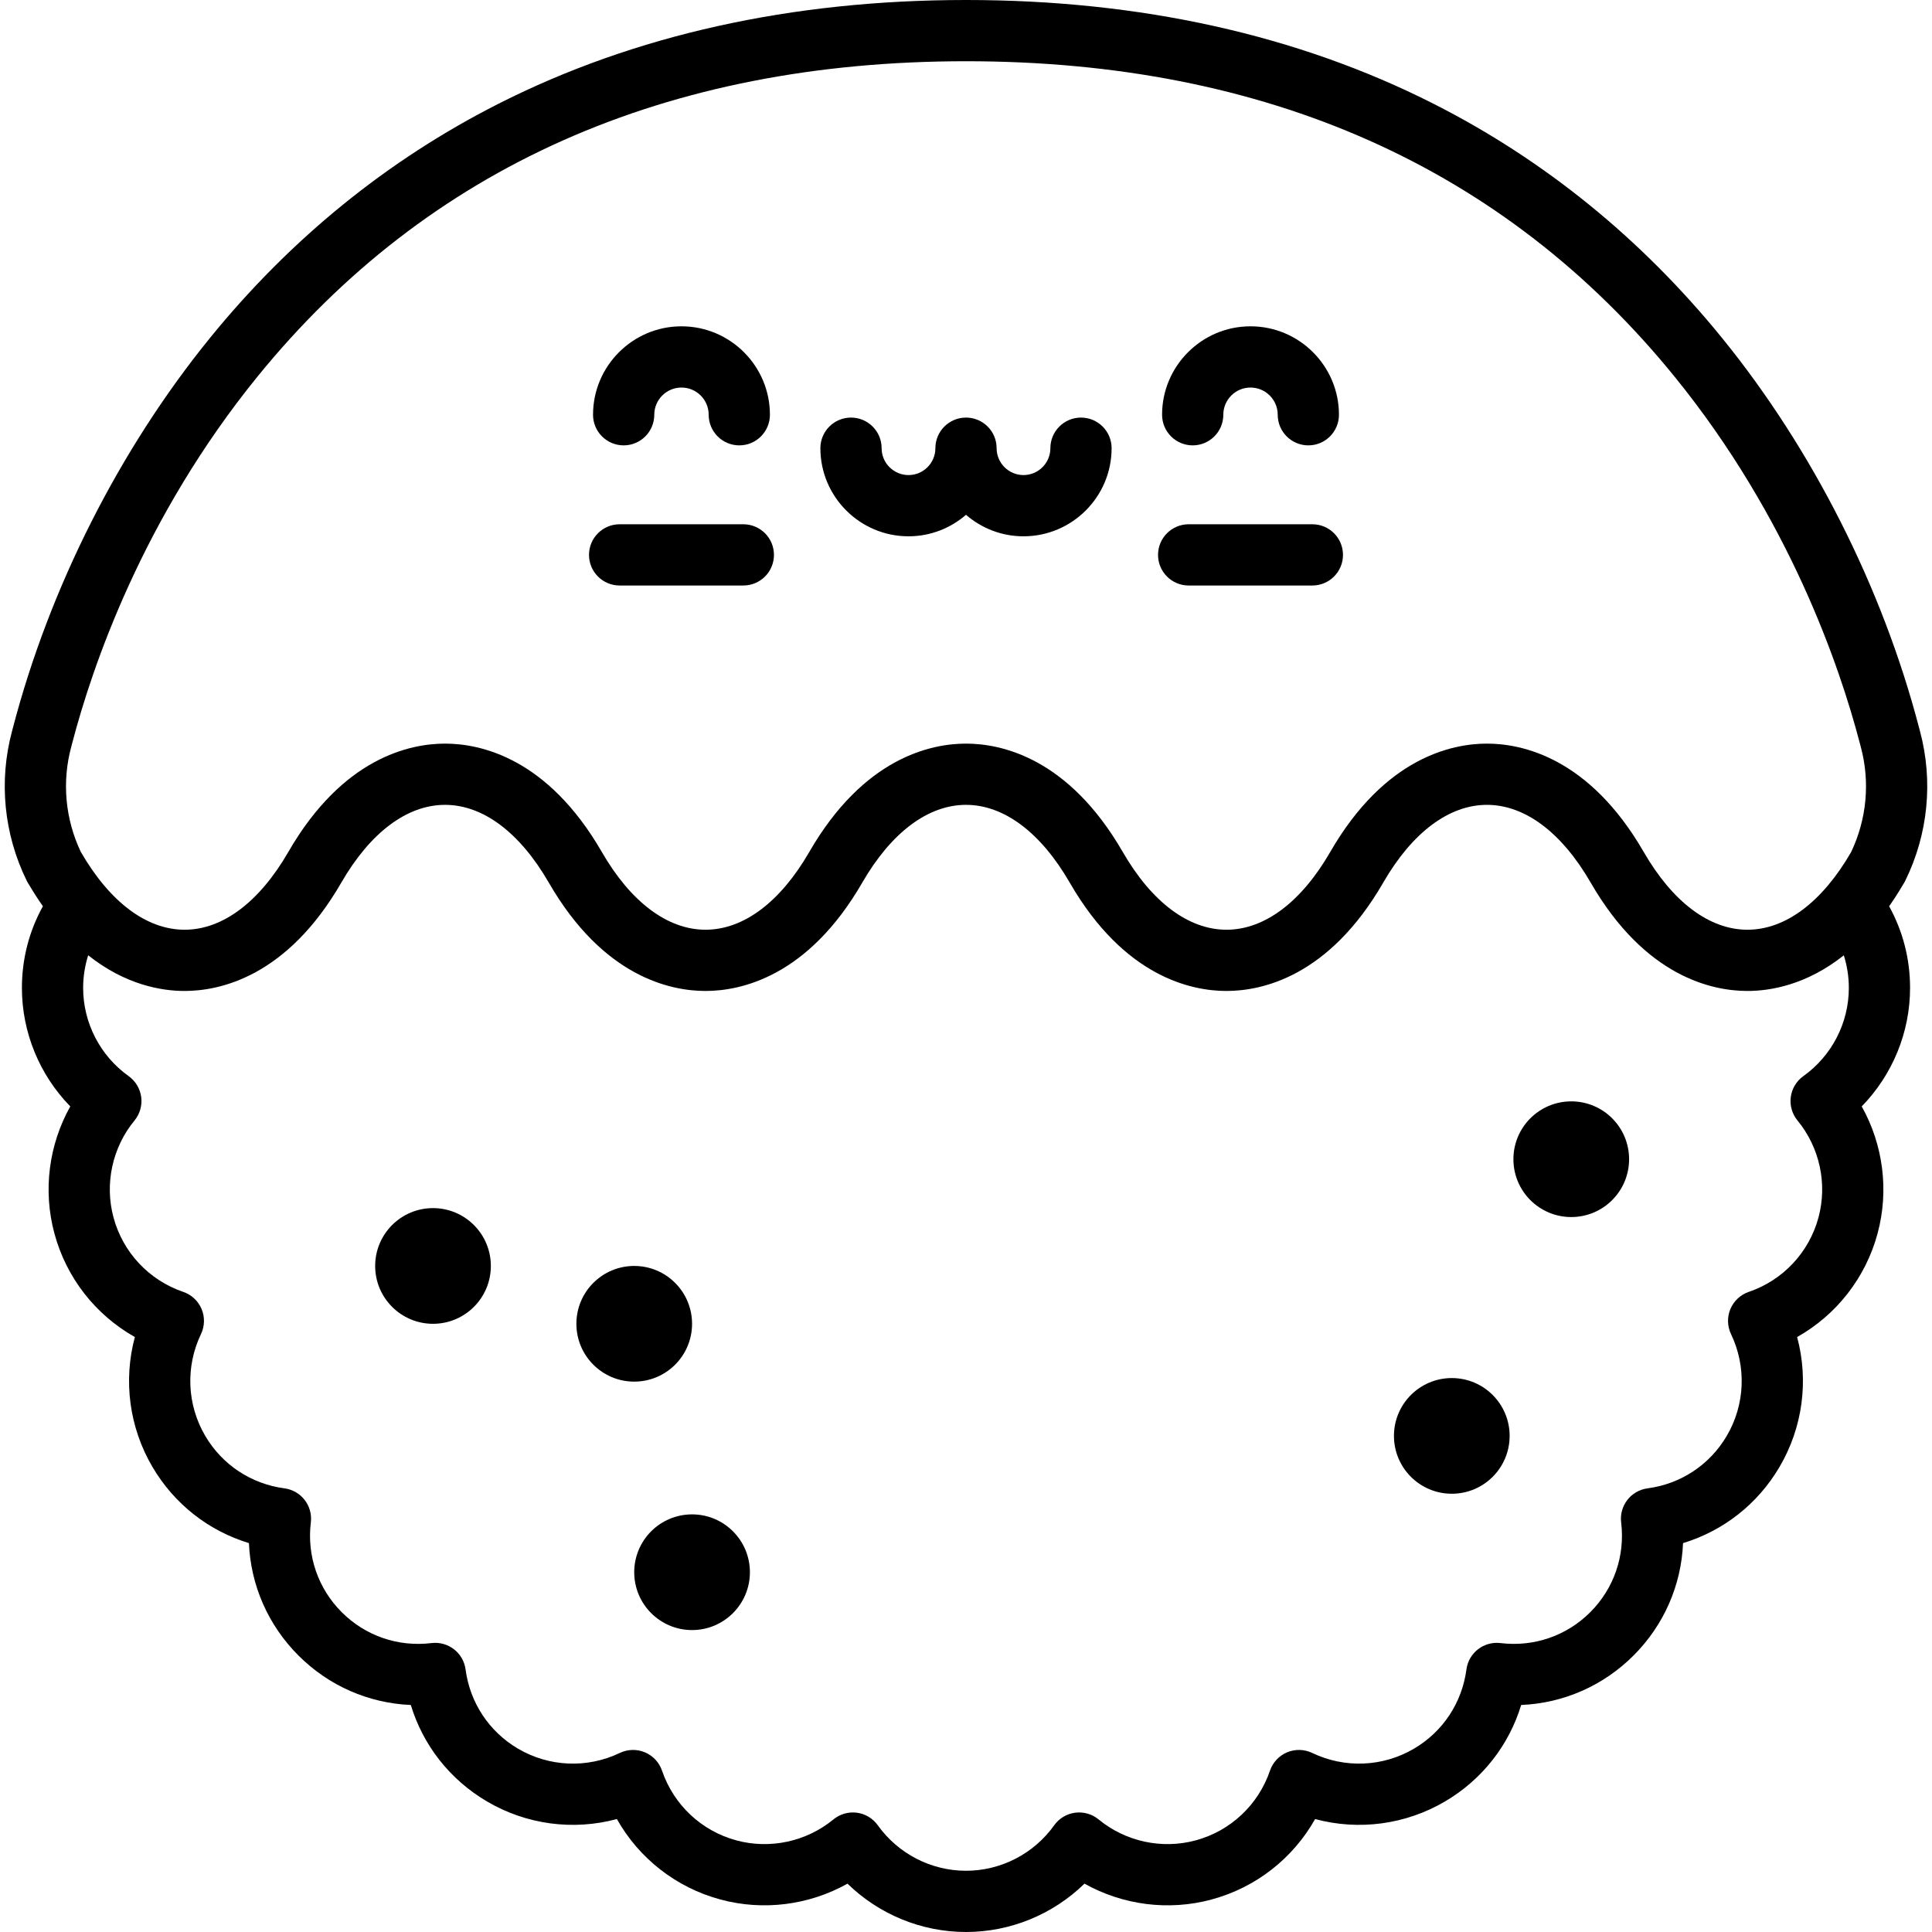
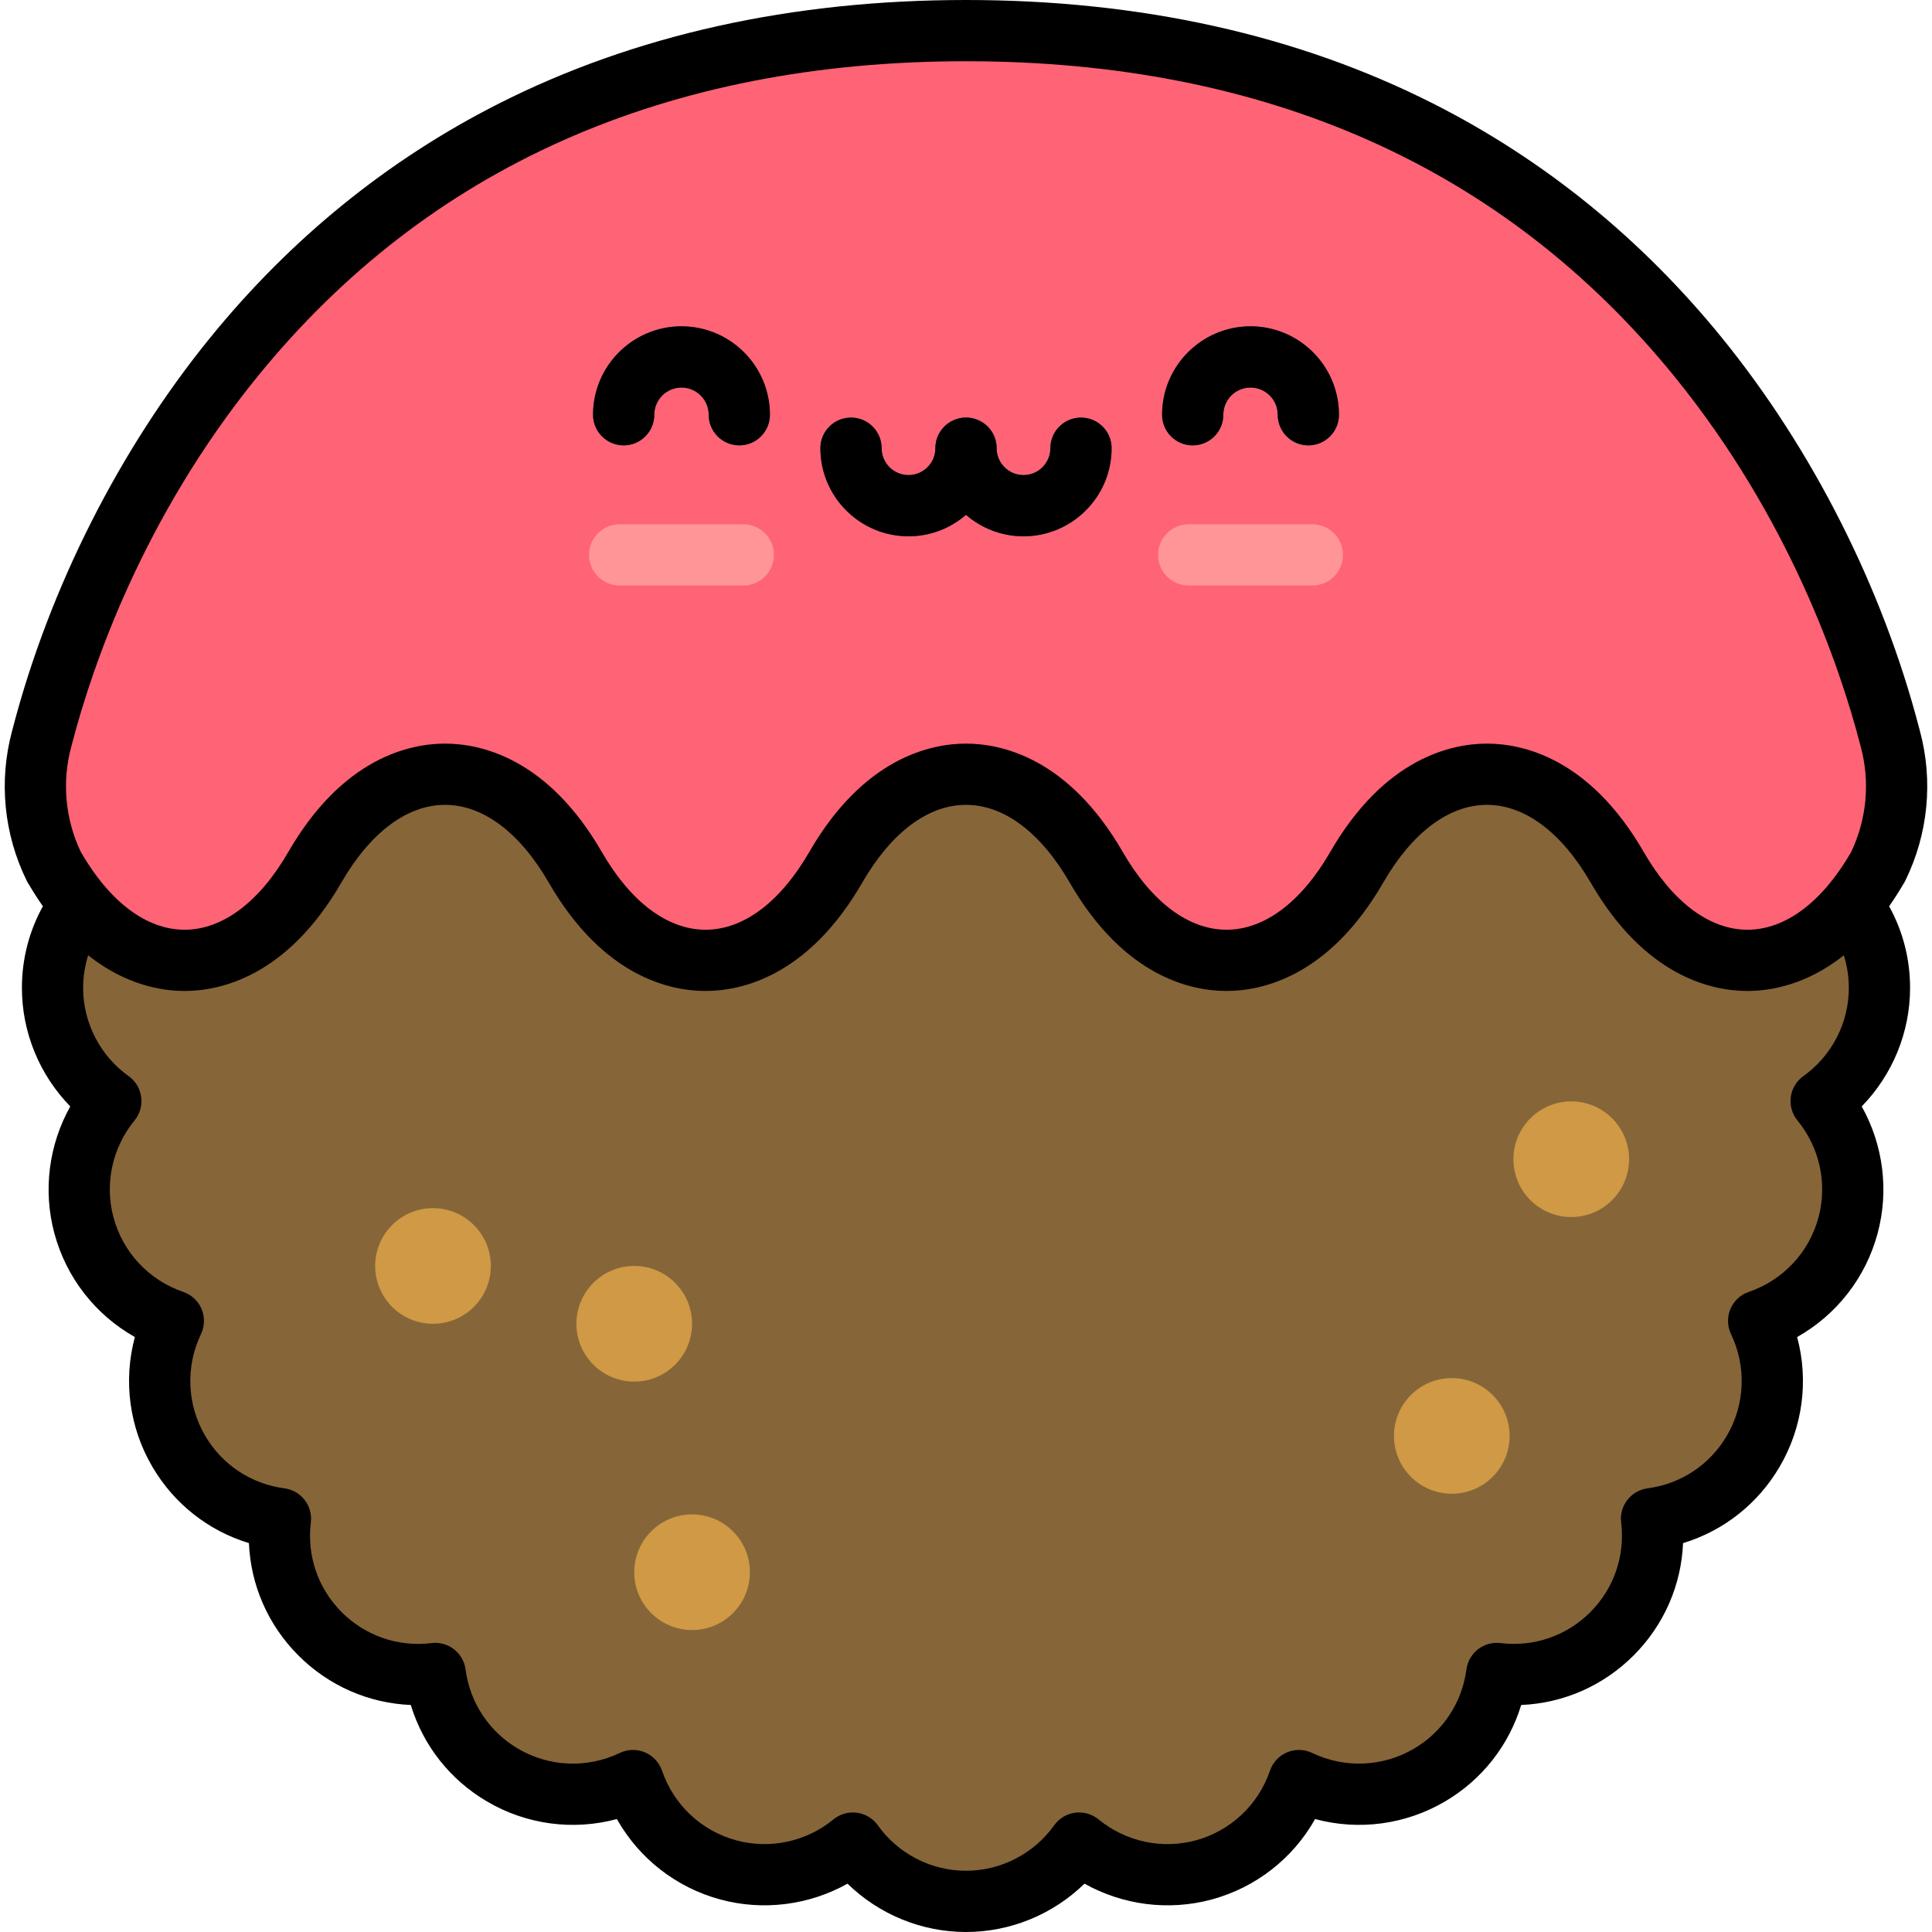
- <svg xmlns="http://www.w3.org/2000/svg" version="1.1" id="Layer_1" x="0px" y="0px" viewBox="0 0 512 512" style="enable-background:new 0 0 512 512;" xml:space="preserve">
+ <svg xmlns="http://www.w3.org/2000/svg" version="1.1" id="Layer_1" x="0px" y="0px" viewBox="0 0 511.999 511.999" style="enable-background:new 0 0 511.999 511.999;" xml:space="preserve">
+   <path style="fill:#866539;" d="M498.078,261.807c0-12.367-6.104-23.303-15.458-29.98c7.295-8.88,10.347-21.027,7.13-32.967  c-3.314-12.3-12.48-21.46-23.695-25.286c5.119-10.685,4.998-23.644-1.467-34.62c-5.978-10.152-16.071-16.371-26.91-17.809  c1.322-10.852-2.172-22.18-10.503-30.512c-8.329-8.33-19.657-11.825-30.51-10.502c-1.437-10.84-7.657-20.934-17.811-26.911  c-10.975-6.464-23.934-6.586-34.619-1.467c-3.827-11.214-12.984-20.382-25.286-23.694c-11.943-3.215-24.09-0.166-32.968,7.128  c-6.676-9.355-17.613-15.456-29.98-15.456c-12.368,0-23.304,6.103-29.981,15.456c-8.878-7.294-21.025-10.344-32.967-7.128  c-12.302,3.313-21.461,12.479-25.286,23.692c-10.685-5.116-23.643-4.994-34.619,1.469c-10.154,5.977-16.374,16.071-17.811,26.909  c-10.853-1.321-22.181,2.173-30.512,10.504c-8.33,8.329-11.825,19.659-10.502,30.512c-10.839,1.439-20.932,7.657-26.91,17.809  c-6.466,10.975-6.587,23.935-1.467,34.62C34.732,177.4,25.564,186.56,22.25,198.86c-3.216,11.94-0.166,24.087,7.129,32.967  c-9.353,6.677-15.458,17.611-15.458,29.98c0,12.368,6.106,23.304,15.459,29.981c-7.296,8.88-10.348,21.026-7.13,32.969  c3.31,12.299,12.479,21.457,23.694,25.285c-5.117,10.685-4.995,23.644,1.47,34.62c5.977,10.15,16.07,16.368,26.907,17.806  c-1.321,10.853,2.173,22.183,10.503,30.514c8.33,8.331,19.659,11.825,30.513,10.502c1.438,10.838,7.657,20.932,17.809,26.911  c10.978,6.464,23.933,6.586,34.62,1.468c3.827,11.213,12.985,20.382,25.285,23.694c11.944,3.217,24.091,0.166,32.971-7.128  c6.676,9.353,17.611,15.454,29.978,15.454c12.368,0,23.303-6.103,29.979-15.456c8.88,7.296,21.027,10.347,32.969,7.13  c12.301-3.313,21.46-12.48,25.286-23.694c10.688,5.117,23.644,4.995,34.62-1.468c10.152-5.979,16.371-16.073,17.809-26.911  c10.853,1.321,22.181-2.172,30.51-10.502c8.329-8.33,11.824-19.661,10.503-30.512c10.838-1.438,20.932-7.658,26.909-17.808  c6.466-10.976,6.589-23.935,1.47-34.62c11.215-3.828,20.382-12.987,23.693-25.285c3.219-11.945,0.166-24.09-7.13-32.969  C491.974,285.112,498.078,274.177,498.078,261.807z" />
+   <path style="fill:#FF6376;" d="M14.399,229.842c18.985,32.881,50.048,32.881,69.03,0c18.982-32.883,50.05-32.883,69.032,0  c18.98,32.881,50.043,32.881,69.03,0c18.982-32.883,50.045-32.883,69.028,0c18.989,32.881,50.048,32.881,69.032,0  c18.982-32.883,50.048-32.883,69.03,0c18.982,32.881,50.048,32.881,69.03,0h0.02c5.142-10.454,6.423-22.558,3.341-34.004  C497.786,184.029,456.172,8.114,256,8.114c-200.173,0-241.786,175.917-244.967,187.724c-3.082,11.448-1.802,23.552,3.34,34.004  H14.399z" />
  <g>
-     <g>
-       <g>
-         <circle cx="384.741" cy="380.529" r="15.329" />
-         <circle cx="416.399" cy="307.202" r="15.329" />
-         <circle cx="114.752" cy="335.491" r="15.329" />
-         <circle cx="183.404" cy="416.655" r="15.329" />
-         <circle cx="168.076" cy="350.818" r="15.328" />
-         <path d="M316.077,118.027c4.481,0,8.114-3.632,8.114-8.114c0-3.976,3.234-7.209,7.209-7.209c3.976,0,7.209,3.234,7.209,7.209     c0,4.482,3.632,8.114,8.114,8.114s8.114-3.632,8.114-8.114c0-12.923-10.515-23.437-23.437-23.437     c-12.923,0-23.437,10.515-23.437,23.437C307.963,114.394,311.595,118.027,316.077,118.027z" />
-         <path d="M347.792,138.937h-32.786c-4.482,0-8.114,3.632-8.114,8.114s3.632,8.114,8.114,8.114h32.786     c4.482,0,8.114-3.632,8.114-8.114S352.274,138.937,347.792,138.937z" />
-         <path d="M500.638,240.17c1.261-1.797,2.508-3.723,3.729-5.811c0.199-0.297,0.381-0.61,0.541-0.937     c6.075-12.355,7.459-26.45,3.895-39.694l-0.242-0.918c-9.696-37.092-28.246-73.774-52.237-103.289     c-21.376-26.299-47.096-47.171-76.448-62.035C343.863,9.248,302.186,0,256,0c-46.189,0-87.869,9.249-123.883,27.49     c-29.352,14.867-55.072,35.74-76.448,62.042c-23.99,29.516-42.538,66.196-52.229,103.282l-0.241,0.915     c-3.566,13.243-2.184,27.34,3.894,39.694c0.174,0.355,0.374,0.695,0.595,1.015c1.205,2.056,2.435,3.951,3.678,5.723     c-3.647,6.597-5.56,13.971-5.56,21.647c0,11.804,4.685,23.074,12.816,31.404c-5.685,10.158-7.279,22.258-4.207,33.656     c3.169,11.767,10.905,21.593,21.324,27.461c-3.104,11.548-1.504,23.951,4.682,34.453c5.781,9.816,14.859,16.907,25.547,20.156     c0.471,11.161,5.063,21.728,13.117,29.783c8.054,8.057,18.62,12.649,29.783,13.117c3.25,10.689,10.343,19.768,20.159,25.55     c10.502,6.184,22.904,7.783,34.451,4.68c5.867,10.418,15.693,18.156,27.462,21.326c11.398,3.07,23.5,1.477,33.656-4.207     c8.328,8.128,19.599,12.812,31.402,12.812c11.804,0,23.074-4.684,31.402-12.813c10.156,5.684,22.258,7.28,33.655,4.208     c11.77-3.169,21.595-10.906,27.463-21.326c11.542,3.101,23.95,1.504,34.454-4.681c9.815-5.781,16.906-14.861,20.156-25.55     c11.163-0.471,21.729-5.062,29.783-13.116c8.053-8.054,12.646-18.62,13.115-29.781c10.689-3.25,19.768-10.341,25.548-20.157     c6.187-10.503,7.787-22.906,4.683-34.453c10.419-5.868,18.156-15.693,21.324-27.461c3.07-11.398,1.477-23.501-4.207-33.658     c8.129-8.328,12.813-19.599,12.813-31.404C506.191,254.135,504.281,246.764,500.638,240.17z M477.907,285.185     c-1.828,1.306-3.036,3.312-3.33,5.54c-0.294,2.228,0.348,4.479,1.775,6.215c5.89,7.167,7.97,16.779,5.564,25.709     c-2.489,9.247-9.398,16.616-18.479,19.717c-2.193,0.748-3.962,2.4-4.86,4.536c-0.897,2.138-0.837,4.557,0.162,6.647     c4.145,8.654,3.717,18.746-1.145,26.999c-4.506,7.65-12.154,12.711-20.984,13.882c-4.409,0.584-7.524,4.609-6.988,9.024     c1.076,8.843-1.907,17.515-8.184,23.793c-6.277,6.279-14.957,9.261-23.793,8.184c-4.425-0.534-8.438,2.579-9.024,6.987     c-1.173,8.831-6.234,16.481-13.882,20.987c-8.252,4.859-18.345,5.286-27,1.142c-2.09-1.001-4.51-1.06-6.647-0.162     c-2.138,0.898-3.789,2.667-4.536,4.861c-3.099,9.082-10.47,15.99-19.719,18.479c-8.93,2.407-18.541,0.326-25.707-5.565     c-1.735-1.425-3.987-2.064-6.215-1.775c-2.229,0.295-4.234,1.502-5.54,3.33c-5.389,7.55-14.128,12.057-23.375,12.057     s-17.986-4.507-23.376-12.056c-1.306-1.828-3.312-3.035-5.539-3.329c-2.231-0.291-4.479,0.348-6.214,1.775     c-7.167,5.886-16.779,7.97-25.709,5.563c-9.248-2.49-16.617-9.399-19.718-18.479c-0.748-2.194-2.4-3.963-4.536-4.861     c-2.134-0.897-4.555-0.837-6.647,0.162c-8.655,4.147-18.747,3.716-26.997-1.142c-7.652-4.506-12.713-12.156-13.886-20.987     c-0.585-4.407-4.601-7.519-9.025-6.987c-8.851,1.083-17.514-1.905-23.792-8.183c-6.279-6.28-9.264-14.953-8.186-23.796     c0.537-4.415-2.579-8.44-6.988-9.024c-8.829-1.172-16.477-6.232-20.983-13.881c-4.861-8.251-5.288-18.344-1.144-26.998     c1.001-2.09,1.059-4.509,0.162-6.647c-0.898-2.138-2.667-3.788-4.86-4.536c-9.082-3.101-15.99-10.471-18.479-19.718     c-2.407-8.93-0.327-18.541,5.564-25.708c1.426-1.736,2.07-3.988,1.775-6.215c-0.294-2.229-1.501-4.233-3.329-5.539     c-7.552-5.391-12.06-14.13-12.06-23.378c0-2.976,0.462-5.879,1.335-8.645c9.924,7.883,19.51,9.453,25.546,9.453     c9.321,0,27.114-3.73,41.54-28.718c7.67-13.286,17.432-20.604,27.488-20.604c10.057,0,19.818,7.318,27.49,20.604     c14.422,24.988,32.215,28.718,41.538,28.718c9.322,0,27.116-3.73,41.544-28.718c7.67-13.286,17.431-20.604,27.486-20.604     s19.816,7.318,27.488,20.606c14.429,24.985,32.221,28.716,41.543,28.716c9.321,0,27.114-3.73,41.541-28.718     c7.67-13.286,17.432-20.604,27.487-20.604c10.056,0,19.817,7.318,27.489,20.605c14.424,24.986,32.218,28.717,41.54,28.717     c6.035,0,15.618-1.568,25.539-9.445c0.872,2.764,1.332,5.662,1.332,8.636C489.963,271.057,485.456,279.795,477.907,285.185z      M490.554,225.833c-7.667,13.256-17.418,20.555-27.462,20.555c-10.056,0-19.816-7.317-27.487-20.603     c-14.425-24.988-32.219-28.719-41.542-28.719c-9.322,0-27.117,3.731-41.54,28.719c-7.671,13.286-17.433,20.603-27.488,20.603     c-10.055,0-19.817-7.317-27.49-20.603c-14.425-24.988-32.219-28.719-41.541-28.719s-27.116,3.731-41.539,28.718     c-7.672,13.287-17.435,20.604-27.491,20.604c-10.055,0-19.815-7.317-27.484-20.603c-14.425-24.988-32.22-28.719-41.543-28.719     s-27.118,3.731-41.541,28.719c-7.671,13.286-17.432,20.603-27.487,20.603s-19.817-7.317-27.489-20.603     c-0.006-0.012-0.014-0.023-0.021-0.035c-4.127-8.695-5.031-18.544-2.538-27.801l0.272-1.032     c5.281-20.208,18.684-59.699,49.12-97.15C113.315,44.333,176.479,16.228,256,16.228c79.517,0,142.679,28.103,187.731,83.529     c30.44,37.447,43.846,76.946,49.129,97.157l0.273,1.034C495.633,207.233,494.714,217.116,490.554,225.833z" />
-         <path d="M196.993,138.937h-32.786c-4.482,0-8.114,3.632-8.114,8.114s3.632,8.114,8.114,8.114h32.786     c4.482,0,8.114-3.632,8.114-8.114S201.474,138.937,196.993,138.937z" />
-         <path d="M165.276,118.027c4.482,0,8.114-3.632,8.114-8.114c0-3.976,3.234-7.209,7.209-7.209s7.209,3.234,7.209,7.209     c0,4.482,3.632,8.114,8.114,8.114s8.114-3.632,8.114-8.114c0-12.923-10.515-23.437-23.437-23.437s-23.437,10.515-23.437,23.437     C157.162,114.394,160.795,118.027,165.276,118.027z" />
-         <path d="M286.474,110.663c-4.482,0-8.114,3.632-8.114,8.114c0,3.926-3.195,7.121-7.123,7.121c-3.928,0-7.123-3.195-7.123-7.121     c0-4.482-3.632-8.114-8.114-8.114s-8.114,3.632-8.114,8.114c0,3.926-3.195,7.121-7.123,7.121c-3.929,0-7.125-3.195-7.125-7.121     c0-4.482-3.632-8.114-8.114-8.114s-8.114,3.632-8.114,8.114c0,12.874,10.477,23.349,23.353,23.349     c5.824,0,11.143-2.156,15.237-5.695c4.094,3.539,9.413,5.695,15.237,5.695c12.875,0,23.351-10.474,23.351-23.349     C294.588,114.295,290.955,110.663,286.474,110.663z" />
-       </g>
-     </g>
+     <path style="fill:#3F4963;" d="M240.763,142.125c-12.876,0-23.353-10.474-23.353-23.349c0-4.482,3.632-8.114,8.114-8.114   s8.114,3.632,8.114,8.114c0,3.926,3.196,7.121,7.125,7.121c3.928,0,7.123-3.195,7.123-7.121c0-4.482,3.632-8.114,8.114-8.114   s8.114,3.632,8.114,8.114C264.114,131.651,253.638,142.125,240.763,142.125z" />
+     <path style="fill:#3F4963;" d="M271.237,142.125c-12.875,0-23.351-10.474-23.351-23.349c0-4.482,3.632-8.114,8.114-8.114   s8.114,3.632,8.114,8.114c0,3.926,3.195,7.121,7.123,7.121c3.928,0,7.123-3.195,7.123-7.121c0-4.482,3.632-8.114,8.114-8.114   s8.114,3.632,8.114,8.114C294.588,131.651,284.112,142.125,271.237,142.125z" />
  </g>
+   <path style="fill:#FF9596;" d="M347.793,155.165h-32.786c-4.482,0-8.114-3.632-8.114-8.114c0-4.482,3.632-8.114,8.114-8.114h32.786  c4.481,0,8.114,3.632,8.114,8.114C355.907,151.532,352.274,155.165,347.793,155.165z" />
+   <path style="fill:#3F4963;" d="M346.723,118.027c-4.482,0-8.114-3.632-8.114-8.114c0-3.976-3.234-7.209-7.209-7.209  s-7.209,3.234-7.209,7.209c0,4.482-3.633,8.114-8.114,8.114c-4.482,0-8.114-3.632-8.114-8.114c0-12.923,10.514-23.437,23.437-23.437  c12.923,0,23.437,10.515,23.437,23.437C354.837,114.394,351.205,118.027,346.723,118.027z" />
+   <path style="fill:#FF9596;" d="M196.992,155.165h-32.786c-4.482,0-8.114-3.632-8.114-8.114c0-4.482,3.632-8.114,8.114-8.114h32.786  c4.482,0,8.114,3.632,8.114,8.114C205.106,151.532,201.475,155.165,196.992,155.165z" />
+   <path style="fill:#3F4963;" d="M195.924,118.027c-4.482,0-8.114-3.632-8.114-8.114c0-3.976-3.234-7.209-7.209-7.209  s-7.209,3.234-7.209,7.209c0,4.482-3.632,8.114-8.114,8.114c-4.482,0-8.114-3.632-8.114-8.114c0-12.923,10.515-23.437,23.437-23.437  s23.437,10.515,23.437,23.437C204.038,114.394,200.405,118.027,195.924,118.027z" />
+   <g>
+     <circle style="fill:#CF9945;" cx="114.752" cy="335.493" r="15.328" />
+     <circle style="fill:#CF9945;" cx="183.407" cy="416.654" r="15.328" />
+     <circle style="fill:#CF9945;" cx="168.077" cy="350.813" r="15.328" />
+     <circle style="fill:#CF9945;" cx="416.395" cy="307.203" r="15.328" />
+     <circle style="fill:#CF9945;" cx="384.739" cy="380.531" r="15.328" />
+   </g>
+   <path d="M180.6,86.477c-12.923,0-23.437,10.515-23.437,23.437c0,4.482,3.632,8.114,8.114,8.114c4.482,0,8.114-3.632,8.114-8.114  c0-3.977,3.234-7.209,7.209-7.209s7.209,3.233,7.209,7.209c0,4.482,3.632,8.114,8.114,8.114c4.482,0,8.114-3.632,8.114-8.114  C204.038,96.99,193.523,86.477,180.6,86.477z M286.474,110.664c-4.482,0-8.114,3.632-8.114,8.114c0,3.926-3.195,7.121-7.123,7.121  c-3.928,0-7.123-3.195-7.123-7.121c0-4.482-3.632-8.114-8.114-8.114c-4.482,0-8.114,3.632-8.114,8.114  c0,3.926-3.195,7.121-7.123,7.121c-3.929,0-7.125-3.195-7.125-7.121c0-4.482-3.632-8.114-8.114-8.114  c-4.482,0-8.114,3.632-8.114,8.114c0,12.874,10.477,23.349,23.353,23.349c5.824,0,11.143-2.157,15.237-5.695  c4.094,3.538,9.413,5.695,15.237,5.695c12.875,0,23.351-10.475,23.351-23.349C294.588,114.296,290.956,110.664,286.474,110.664z   M331.4,86.477c-12.923,0-23.437,10.515-23.437,23.437c0,4.482,3.632,8.114,8.114,8.114c4.481,0,8.114-3.632,8.114-8.114  c0-3.977,3.234-7.209,7.209-7.209s7.209,3.233,7.209,7.209c0,4.482,3.632,8.114,8.114,8.114s8.114-3.632,8.114-8.114  C354.837,96.99,344.324,86.477,331.4,86.477z M500.637,240.169c1.261-1.796,2.508-3.72,3.729-5.808  c0.199-0.298,0.38-0.61,0.54-0.936c6.077-12.355,7.46-26.452,3.896-39.694l-0.242-0.917c-9.691-37.087-28.241-73.769-52.231-103.286  c-21.376-26.3-47.097-47.173-76.448-62.038C343.867,9.249,302.188,0,256,0c-46.186,0-87.866,9.249-123.879,27.488  c-29.351,14.865-55.071,35.737-76.447,62.038C31.683,119.04,13.134,155.721,3.44,192.811l-0.242,0.92  c-3.566,13.246-2.183,27.342,3.895,39.694c0.173,0.351,0.37,0.687,0.589,1.004c1.207,2.06,2.438,3.96,3.685,5.735  c-3.647,6.596-5.56,13.97-5.56,21.645c0,11.803,4.687,23.074,12.816,31.403c-5.684,10.158-7.279,22.258-4.208,33.658  c3.169,11.767,10.906,21.593,21.325,27.461c-3.104,11.548-1.504,23.951,4.682,34.453c5.781,9.815,14.859,16.906,25.547,20.156  c0.471,11.16,5.062,21.728,13.116,29.782c8.055,8.057,18.621,12.65,29.783,13.117c3.25,10.69,10.343,19.767,20.159,25.55  c10.502,6.185,22.905,7.784,34.452,4.68c5.867,10.419,15.692,18.157,27.462,21.327c11.395,3.066,23.499,1.477,33.656-4.207  c8.327,8.127,19.597,12.811,31.401,12.811c11.804,0,23.075-4.684,31.402-12.813c10.159,5.684,22.259,7.278,33.656,4.209  c11.769-3.17,21.595-10.907,27.463-21.327c11.547,3.104,23.95,1.505,34.453-4.68c9.815-5.781,16.907-14.863,20.157-25.55  c11.161-0.472,21.728-5.063,29.782-13.117c8.054-8.054,12.646-18.62,13.116-29.78c10.689-3.25,19.768-10.341,25.548-20.158  c6.187-10.502,7.787-22.905,4.683-34.453c10.419-5.868,18.156-15.693,21.324-27.461c3.07-11.397,1.477-23.501-4.208-33.658  c8.129-8.327,12.815-19.6,12.815-31.403C506.192,254.134,504.281,246.764,500.637,240.169z M477.905,285.185  c-1.828,1.306-3.036,3.314-3.33,5.54c-0.295,2.229,0.348,4.48,1.775,6.216c5.89,7.167,7.97,16.78,5.565,25.709  c-2.489,9.247-9.398,16.616-18.479,19.717c-2.193,0.748-3.962,2.398-4.86,4.536c-0.897,2.137-0.837,4.556,0.162,6.646  c4.145,8.655,3.717,18.746-1.145,27c-4.506,7.649-12.154,12.71-20.984,13.882c-4.409,0.583-7.524,4.609-6.988,9.023  c1.076,8.843-1.907,17.514-8.185,23.794c-6.278,6.278-14.956,9.26-23.792,8.183c-4.425-0.534-8.438,2.58-9.024,6.988  c-1.173,8.83-6.234,16.481-13.883,20.986c-8.252,4.86-18.346,5.287-26.999,1.144c-2.09-1.002-4.51-1.06-6.647-0.162  c-2.138,0.898-3.789,2.667-4.536,4.86c-3.1,9.082-10.47,15.989-19.719,18.48c-8.926,2.407-18.539,0.326-25.708-5.566  c-1.736-1.424-3.979-2.064-6.216-1.775c-2.229,0.295-4.233,1.503-5.539,3.332c-5.388,7.548-14.127,12.055-23.375,12.055  s-17.986-4.505-23.373-12.055c-1.306-1.828-3.313-3.035-5.539-3.33c-2.237-0.29-4.48,0.348-6.215,1.775  c-7.168,5.889-16.781,7.966-25.71,5.564c-9.247-2.492-16.616-9.399-19.717-18.48c-0.748-2.193-2.4-3.962-4.536-4.86  c-2.135-0.898-4.555-0.838-6.647,0.162c-8.655,4.143-18.747,3.715-26.998-1.141c-7.652-4.507-12.713-12.158-13.884-20.988  c-0.585-4.407-4.601-7.52-9.025-6.988c-8.844,1.088-17.514-1.904-23.793-8.183c-6.279-6.28-9.263-14.951-8.185-23.796  c0.537-4.414-2.579-8.44-6.988-9.023c-8.829-1.173-16.477-6.231-20.984-13.882c-4.861-8.251-5.288-18.343-1.144-26.998  c1.001-2.09,1.059-4.509,0.162-6.646c-0.898-2.139-2.667-3.789-4.86-4.536c-9.083-3.102-15.991-10.472-18.48-19.717  c-2.406-8.932-0.326-18.542,5.565-25.709c1.426-1.736,2.07-3.988,1.775-6.216c-0.294-2.228-1.501-4.234-3.33-5.54  c-7.551-5.391-12.059-14.13-12.059-23.377c0-2.977,0.462-5.879,1.334-8.644c9.925,7.883,19.51,9.451,25.546,9.451  c9.322,0,27.116-3.729,41.54-28.716c7.67-13.288,17.433-20.606,27.489-20.606s19.818,7.318,27.489,20.604  c14.423,24.989,32.217,28.718,41.539,28.718c9.322,0,27.116-3.729,41.543-28.716c7.67-13.288,17.432-20.606,27.487-20.606  s19.816,7.318,27.487,20.606c14.43,24.986,32.222,28.716,41.543,28.716c9.322,0,27.114-3.729,41.541-28.716  c7.67-13.288,17.432-20.606,27.488-20.606c10.056,0,19.817,7.318,27.488,20.606c14.424,24.986,32.219,28.716,41.541,28.716  c6.035,0,15.618-1.568,25.539-9.445c0.872,2.764,1.332,5.662,1.332,8.638C489.964,271.057,485.456,279.796,477.905,285.185z   M490.553,225.833c-7.666,13.257-17.417,20.555-27.461,20.555c-10.056,0-19.817-7.315-27.488-20.602  c-14.424-24.989-32.219-28.72-41.541-28.72s-27.117,3.731-41.541,28.72c-7.671,13.286-17.433,20.602-27.488,20.602  c-10.055,0-19.817-7.318-27.49-20.602c-14.424-24.989-32.218-28.72-41.541-28.72c-9.322,0-27.116,3.731-41.54,28.72  c-7.672,13.286-17.435,20.602-27.49,20.602s-19.816-7.315-27.486-20.602c-14.424-24.989-32.219-28.72-41.542-28.72  s-27.118,3.731-41.542,28.72c-7.67,13.286-17.432,20.602-27.487,20.602s-19.817-7.315-27.489-20.602  c-0.005-0.009-0.01-0.017-0.015-0.025c-4.132-8.695-5.036-18.549-2.543-27.811l0.273-1.035  c5.282-20.209,18.687-59.705,49.126-97.154C113.319,44.333,176.482,16.228,256,16.228c79.519,0,142.683,28.105,187.736,83.535  c30.439,37.451,43.842,76.945,49.124,97.154l0.272,1.033C495.632,207.234,494.714,217.116,490.553,225.833z" />
  <g>
</g>
  <g>
</g>
  <g>
</g>
  <g>
</g>
  <g>
</g>
  <g>
</g>
  <g>
</g>
  <g>
</g>
  <g>
</g>
  <g>
</g>
  <g>
</g>
  <g>
</g>
  <g>
</g>
  <g>
</g>
  <g>
</g>
</svg>
